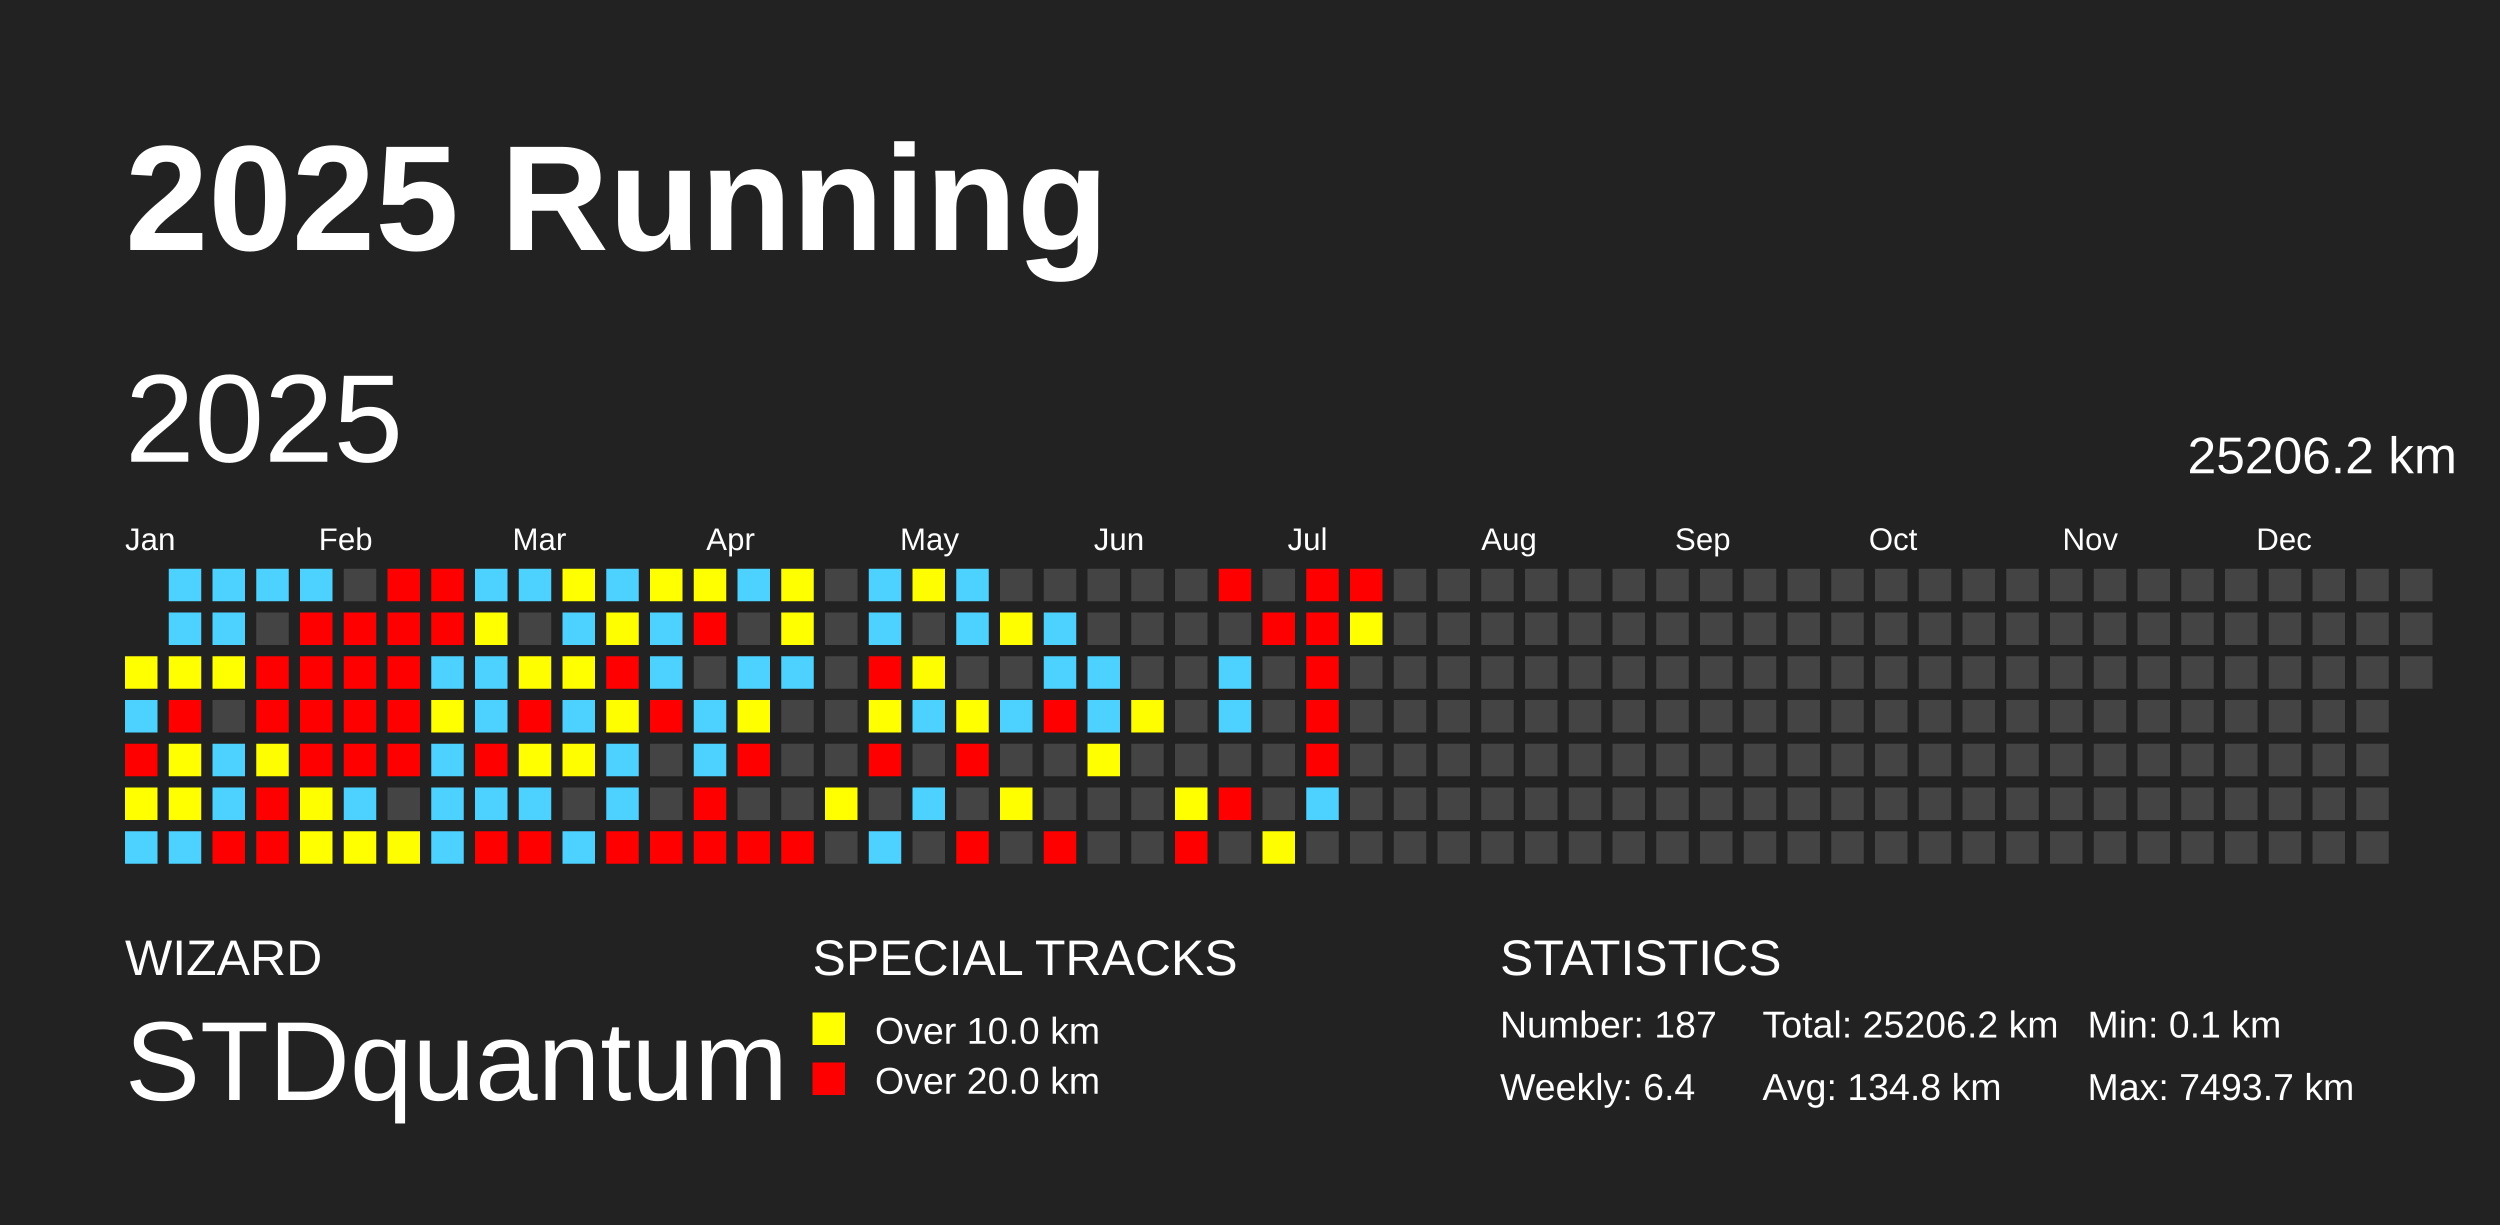
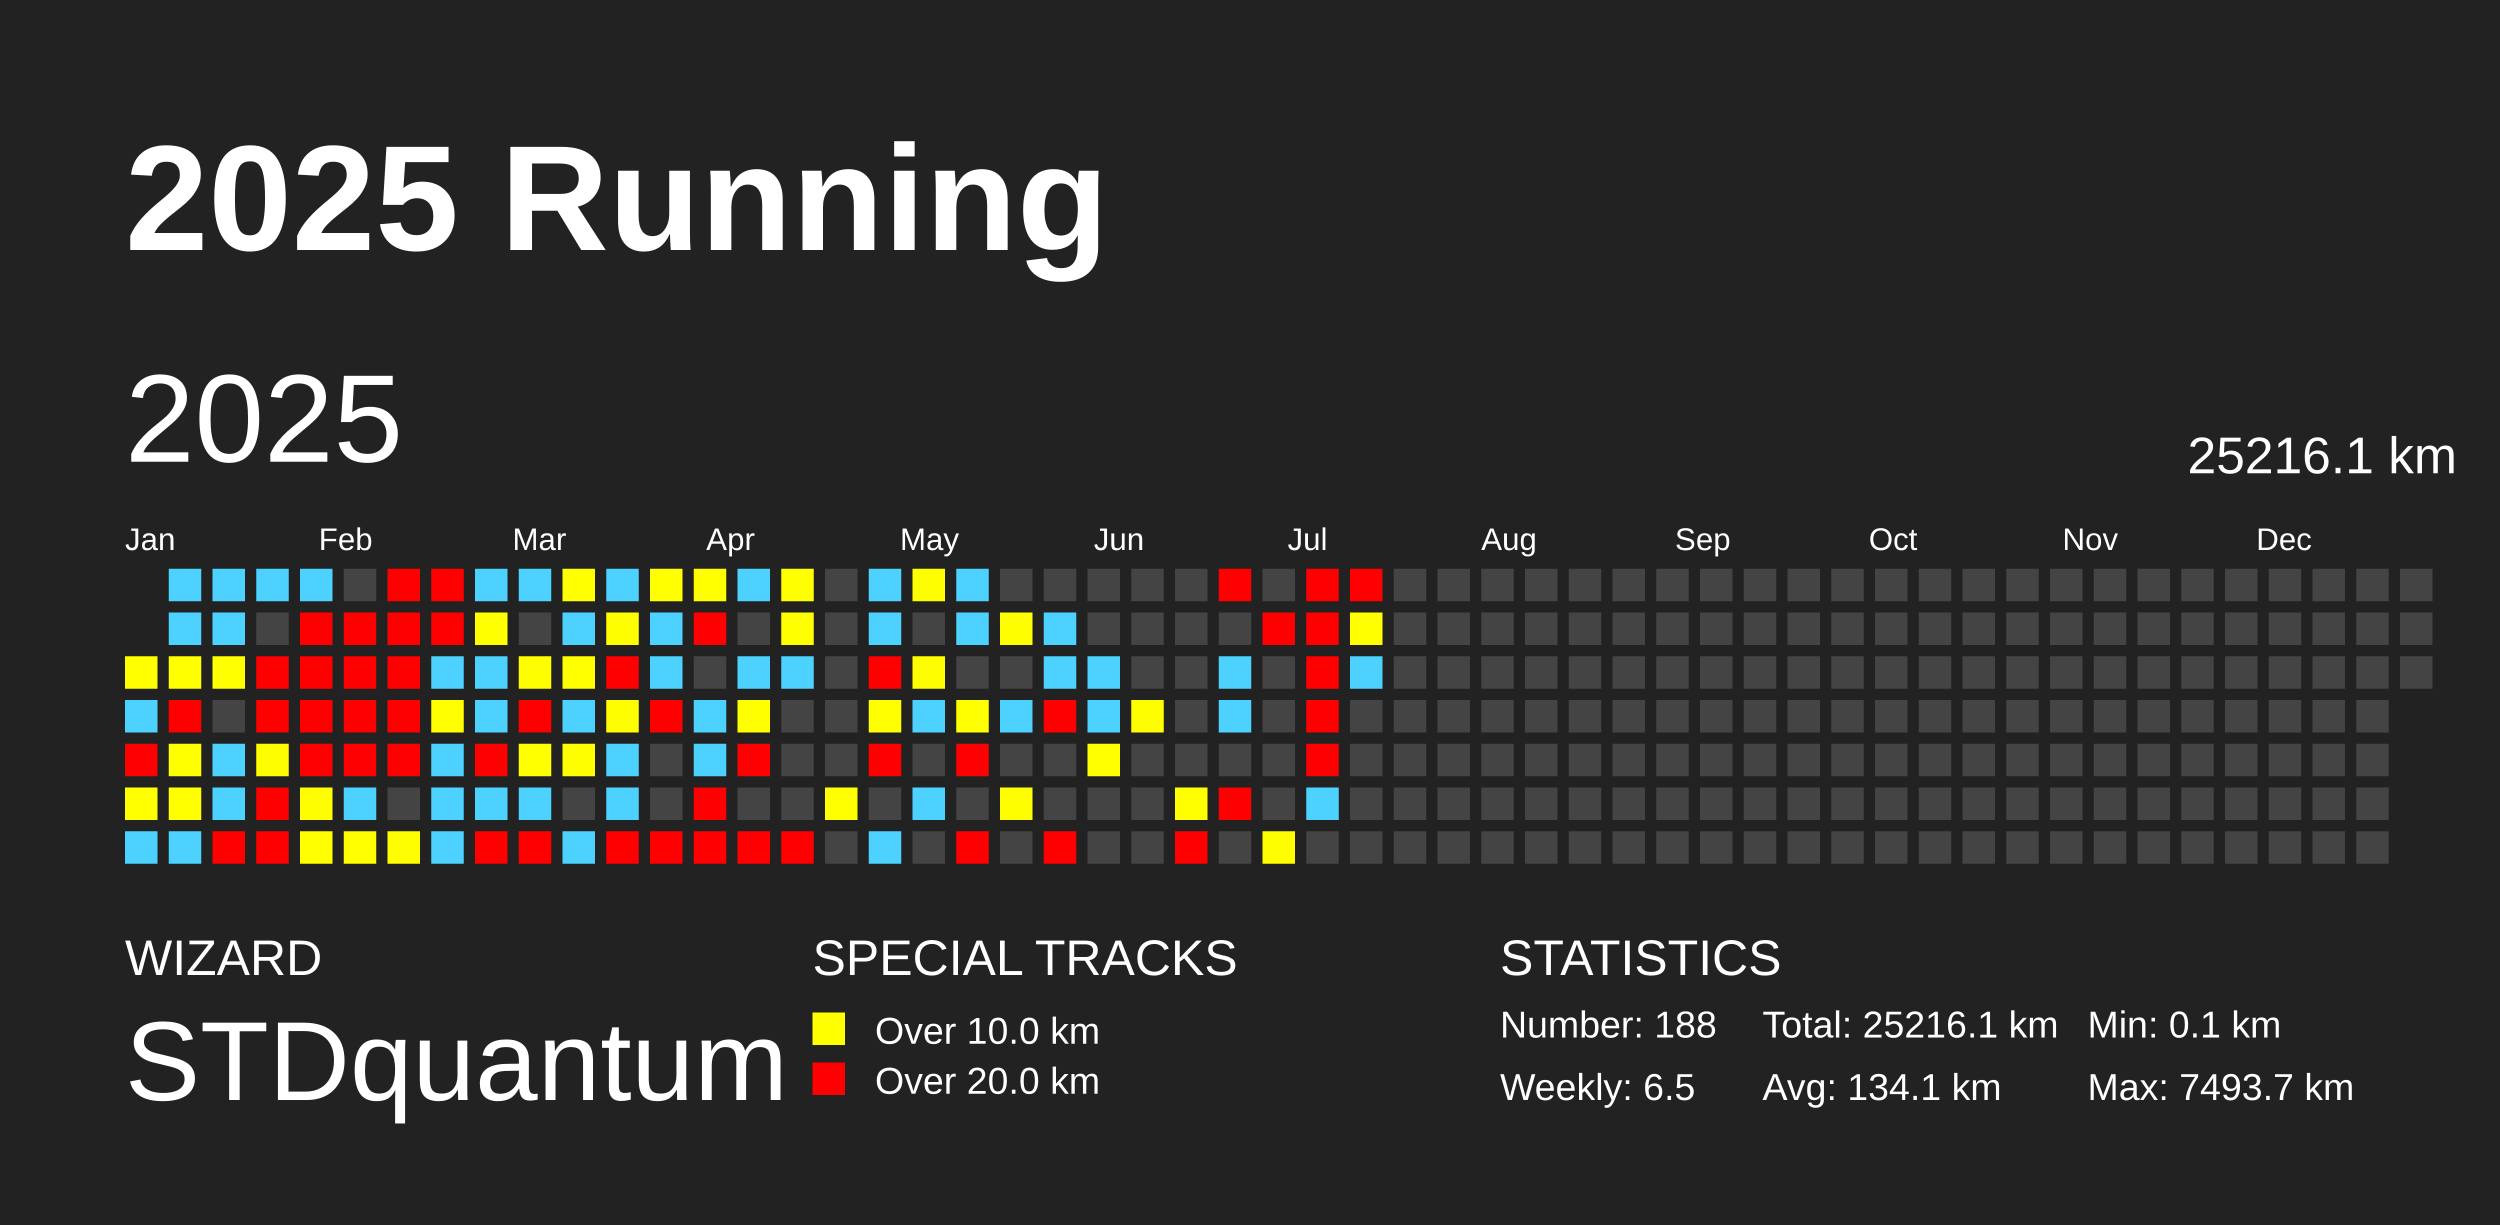
<svg xmlns="http://www.w3.org/2000/svg" baseProfile="full" height="98mm" version="1.1" viewBox="0,0,200,98" width="200mm">
  <defs />
  <rect fill="#222222" height="98" width="200" x="0" y="0" />
  <text fill="#FFFFFF" style="font-size:12px; font-family:Arial; font-weight:bold;" x="10" y="20">2025 Running</text>
  <text fill="#FFFFFF" style="font-size:4px; font-family:Arial" x="10" y="78">WIZARD</text>
  <text fill="#FFFFFF" style="font-size:9px; font-family:Arial" x="10" y="88">STDquantum</text>
  <text fill="#FFFFFF" style="font-size:4px; font-family:Arial" x="65" y="78">SPECIAL TRACKS</text>
  <rect fill="yellow" height="2.6" width="2.6" x="65" y="81" />
  <text fill="#FFFFFF" style="font-size:3px; font-family:Arial" x="70" y="83.5">Over 10.0 km</text>
  <rect fill="red" height="2.6" width="2.6" x="65" y="85" />
  <text fill="#FFFFFF" style="font-size:3px; font-family:Arial" x="70" y="87.5">Over 20.0 km</text>
  <text fill="#FFFFFF" style="font-size:4px; font-family:Arial" x="120" y="78">STATISTICS</text>
-   <text fill="#FFFFFF" style="font-size:3px; font-family:Arial" x="120" y="83">Number: 187</text>
-   <text fill="#FFFFFF" style="font-size:3px; font-family:Arial" x="120" y="88">Weekly: 6.4</text>
-   <text fill="#FFFFFF" style="font-size:3px; font-family:Arial" x="141" y="83">Total: 25206.2 km</text>
-   <text fill="#FFFFFF" style="font-size:3px; font-family:Arial" x="141" y="88">Avg: 134.8 km</text>
+   <text fill="#FFFFFF" style="font-size:3px; font-family:Arial" x="120" y="83">Number: 188</text>
+   <text fill="#FFFFFF" style="font-size:3px; font-family:Arial" x="120" y="88">Weekly: 6.5</text>
+   <text fill="#FFFFFF" style="font-size:3px; font-family:Arial" x="141" y="83">Total: 25216.1 km</text>
+   <text fill="#FFFFFF" style="font-size:3px; font-family:Arial" x="141" y="88">Avg: 134.1 km</text>
  <text fill="#FFFFFF" style="font-size:3px; font-family:Arial" x="167" y="83">Min: 0.1 km</text>
  <text fill="#FFFFFF" style="font-size:3px; font-family:Arial" x="167" y="88">Max: 7493.7 km</text>
  <text dominant-baseline="hanging" fill="#FFFFFF" style="font-size:10.0px; font-family:Arial;" x="10" y="30">2025</text>
-   <text dominant-baseline="hanging" fill="#FFFFFF" style="font-size:4.125px; font-family:Arial;" x="175" y="35">25206.2 km</text>
+   <text dominant-baseline="hanging" fill="#FFFFFF" style="font-size:4.125px; font-family:Arial;" x="175" y="35">25216.1 km</text>
  <text fill="#FFFFFF" style="font-size:2.5px; font-family:Arial" x="10.0" y="44">Jan</text>
  <text fill="#FFFFFF" style="font-size:2.5px; font-family:Arial" x="25.5" y="44">Feb</text>
  <text fill="#FFFFFF" style="font-size:2.5px; font-family:Arial" x="41.0" y="44">Mar</text>
  <text fill="#FFFFFF" style="font-size:2.5px; font-family:Arial" x="56.5" y="44">Apr</text>
  <text fill="#FFFFFF" style="font-size:2.5px; font-family:Arial" x="72.0" y="44">May</text>
  <text fill="#FFFFFF" style="font-size:2.5px; font-family:Arial" x="87.5" y="44">Jun</text>
  <text fill="#FFFFFF" style="font-size:2.5px; font-family:Arial" x="103.0" y="44">Jul</text>
  <text fill="#FFFFFF" style="font-size:2.5px; font-family:Arial" x="118.5" y="44">Aug</text>
  <text fill="#FFFFFF" style="font-size:2.5px; font-family:Arial" x="134.0" y="44">Sep</text>
  <text fill="#FFFFFF" style="font-size:2.5px; font-family:Arial" x="149.5" y="44">Oct</text>
  <text fill="#FFFFFF" style="font-size:2.5px; font-family:Arial" x="165.0" y="44">Nov</text>
  <text fill="#FFFFFF" style="font-size:2.5px; font-family:Arial" x="180.5" y="44">Dec</text>
  <rect fill="#ffff00" height="2.6" width="2.6" x="10.0" y="52.5" />
  <rect fill="#4dd2ff" height="2.6" width="2.6" x="10.0" y="56.0" />
  <rect fill="red" height="2.6" width="2.6" x="10.0" y="59.5" />
  <rect fill="#ffff00" height="2.6" width="2.6" x="10.0" y="63.0" />
  <rect fill="#4dd2ff" height="2.6" width="2.6" x="10.0" y="66.5" />
  <rect fill="#4dd2ff" height="2.6" width="2.6" x="13.5" y="45.5" />
  <rect fill="#4dd2ff" height="2.6" width="2.6" x="13.5" y="49.0" />
  <rect fill="#ffff00" height="2.6" width="2.6" x="13.5" y="52.5" />
  <rect fill="red" height="2.6" width="2.6" x="13.5" y="56.0" />
  <rect fill="#ffff00" height="2.6" width="2.6" x="13.5" y="59.5" />
  <rect fill="#ffff00" height="2.6" width="2.6" x="13.5" y="63.0" />
  <rect fill="#4dd2ff" height="2.6" width="2.6" x="13.5" y="66.5" />
  <rect fill="#4dd2ff" height="2.6" width="2.6" x="17.0" y="45.5" />
  <rect fill="#4dd2ff" height="2.6" width="2.6" x="17.0" y="49.0" />
  <rect fill="#ffff00" height="2.6" width="2.6" x="17.0" y="52.5" />
  <rect fill="#444444" height="2.6" width="2.6" x="17.0" y="56.0" />
  <rect fill="#4dd2ff" height="2.6" width="2.6" x="17.0" y="59.5" />
  <rect fill="#4dd2ff" height="2.6" width="2.6" x="17.0" y="63.0" />
  <rect fill="red" height="2.6" width="2.6" x="17.0" y="66.5" />
  <rect fill="#4dd2ff" height="2.6" width="2.6" x="20.5" y="45.5" />
  <rect fill="#444444" height="2.6" width="2.6" x="20.5" y="49.0" />
  <rect fill="red" height="2.6" width="2.6" x="20.5" y="52.5" />
  <rect fill="red" height="2.6" width="2.6" x="20.5" y="56.0" />
  <rect fill="#fffe00" height="2.6" width="2.6" x="20.5" y="59.5" />
  <rect fill="red" height="2.6" width="2.6" x="20.5" y="63.0" />
  <rect fill="red" height="2.6" width="2.6" x="20.5" y="66.5" />
  <rect fill="#4dd2ff" height="2.6" width="2.6" x="24.0" y="45.5" />
  <rect fill="red" height="2.6" width="2.6" x="24.0" y="49.0" />
  <rect fill="red" height="2.6" width="2.6" x="24.0" y="52.5" />
  <rect fill="red" height="2.6" width="2.6" x="24.0" y="56.0" />
  <rect fill="red" height="2.6" width="2.6" x="24.0" y="59.5" />
  <rect fill="#fffe00" height="2.6" width="2.6" x="24.0" y="63.0" />
  <rect fill="#ffff00" height="2.6" width="2.6" x="24.0" y="66.5" />
  <rect fill="#444444" height="2.6" width="2.6" x="27.5" y="45.5" />
  <rect fill="red" height="2.6" width="2.6" x="27.5" y="49.0" />
  <rect fill="red" height="2.6" width="2.6" x="27.5" y="52.5" />
  <rect fill="red" height="2.6" width="2.6" x="27.5" y="56.0" />
  <rect fill="red" height="2.6" width="2.6" x="27.5" y="59.5" />
  <rect fill="#4dd2ff" height="2.6" width="2.6" x="27.5" y="63.0" />
  <rect fill="#ffff00" height="2.6" width="2.6" x="27.5" y="66.5" />
  <rect fill="red" height="2.6" width="2.6" x="31.0" y="45.5" />
  <rect fill="red" height="2.6" width="2.6" x="31.0" y="49.0" />
  <rect fill="red" height="2.6" width="2.6" x="31.0" y="52.5" />
  <rect fill="red" height="2.6" width="2.6" x="31.0" y="56.0" />
  <rect fill="red" height="2.6" width="2.6" x="31.0" y="59.5" />
  <rect fill="#444444" height="2.6" width="2.6" x="31.0" y="63.0" />
  <rect fill="#fffe00" height="2.6" width="2.6" x="31.0" y="66.5" />
  <rect fill="red" height="2.6" width="2.6" x="34.5" y="45.5" />
  <rect fill="red" height="2.6" width="2.6" x="34.5" y="49.0" />
  <rect fill="#4dd2ff" height="2.6" width="2.6" x="34.5" y="52.5" />
  <rect fill="#ffff00" height="2.6" width="2.6" x="34.5" y="56.0" />
  <rect fill="#4dd2ff" height="2.6" width="2.6" x="34.5" y="59.5" />
  <rect fill="#4dd2ff" height="2.6" width="2.6" x="34.5" y="63.0" />
  <rect fill="#4dd2ff" height="2.6" width="2.6" x="34.5" y="66.5" />
  <rect fill="#4dd2ff" height="2.6" width="2.6" x="38.0" y="45.5" />
  <rect fill="#ffff00" height="2.6" width="2.6" x="38.0" y="49.0" />
  <rect fill="#4dd2ff" height="2.6" width="2.6" x="38.0" y="52.5" />
  <rect fill="#4dd2ff" height="2.6" width="2.6" x="38.0" y="56.0" />
  <rect fill="red" height="2.6" width="2.6" x="38.0" y="59.5" />
  <rect fill="#4dd2ff" height="2.6" width="2.6" x="38.0" y="63.0" />
  <rect fill="red" height="2.6" width="2.6" x="38.0" y="66.5" />
  <rect fill="#4dd2ff" height="2.6" width="2.6" x="41.5" y="45.5" />
  <rect fill="#444444" height="2.6" width="2.6" x="41.5" y="49.0" />
  <rect fill="#fffe00" height="2.6" width="2.6" x="41.5" y="52.5" />
  <rect fill="red" height="2.6" width="2.6" x="41.5" y="56.0" />
  <rect fill="#ffff00" height="2.6" width="2.6" x="41.5" y="59.5" />
  <rect fill="#4dd2ff" height="2.6" width="2.6" x="41.5" y="63.0" />
  <rect fill="red" height="2.6" width="2.6" x="41.5" y="66.5" />
  <rect fill="#ffff00" height="2.6" width="2.6" x="45.0" y="45.5" />
  <rect fill="#4dd2ff" height="2.6" width="2.6" x="45.0" y="49.0" />
  <rect fill="#ffff00" height="2.6" width="2.6" x="45.0" y="52.5" />
  <rect fill="#4dd2ff" height="2.6" width="2.6" x="45.0" y="56.0" />
  <rect fill="#fffe00" height="2.6" width="2.6" x="45.0" y="59.5" />
  <rect fill="#444444" height="2.6" width="2.6" x="45.0" y="63.0" />
  <rect fill="#4dd2ff" height="2.6" width="2.6" x="45.0" y="66.5" />
  <rect fill="#4dd2ff" height="2.6" width="2.6" x="48.5" y="45.5" />
  <rect fill="#fffe00" height="2.6" width="2.6" x="48.5" y="49.0" />
  <rect fill="red" height="2.6" width="2.6" x="48.5" y="52.5" />
  <rect fill="#fffe00" height="2.6" width="2.6" x="48.5" y="56.0" />
  <rect fill="#4dd2ff" height="2.6" width="2.6" x="48.5" y="59.5" />
  <rect fill="#4dd2ff" height="2.6" width="2.6" x="48.5" y="63.0" />
  <rect fill="red" height="2.6" width="2.6" x="48.5" y="66.5" />
  <rect fill="#ffff00" height="2.6" width="2.6" x="52.0" y="45.5" />
  <rect fill="#4dd2ff" height="2.6" width="2.6" x="52.0" y="49.0" />
  <rect fill="#4dd2ff" height="2.6" width="2.6" x="52.0" y="52.5" />
  <rect fill="red" height="2.6" width="2.6" x="52.0" y="56.0" />
  <rect fill="#444444" height="2.6" width="2.6" x="52.0" y="59.5" />
  <rect fill="#444444" height="2.6" width="2.6" x="52.0" y="63.0" />
  <rect fill="red" height="2.6" width="2.6" x="52.0" y="66.5" />
  <rect fill="#ffff00" height="2.6" width="2.6" x="55.5" y="45.5" />
  <rect fill="red" height="2.6" width="2.6" x="55.5" y="49.0" />
  <rect fill="#444444" height="2.6" width="2.6" x="55.5" y="52.5" />
  <rect fill="#4dd2ff" height="2.6" width="2.6" x="55.5" y="56.0" />
  <rect fill="#4dd2ff" height="2.6" width="2.6" x="55.5" y="59.5" />
  <rect fill="red" height="2.6" width="2.6" x="55.5" y="63.0" />
  <rect fill="red" height="2.6" width="2.6" x="55.5" y="66.5" />
  <rect fill="#4dd2ff" height="2.6" width="2.6" x="59.0" y="45.5" />
  <rect fill="#444444" height="2.6" width="2.6" x="59.0" y="49.0" />
  <rect fill="#4dd2ff" height="2.6" width="2.6" x="59.0" y="52.5" />
  <rect fill="#ffff00" height="2.6" width="2.6" x="59.0" y="56.0" />
  <rect fill="red" height="2.6" width="2.6" x="59.0" y="59.5" />
  <rect fill="#444444" height="2.6" width="2.6" x="59.0" y="63.0" />
  <rect fill="red" height="2.6" width="2.6" x="59.0" y="66.5" />
  <rect fill="#ffff00" height="2.6" width="2.6" x="62.5" y="45.5" />
  <rect fill="#ffff00" height="2.6" width="2.6" x="62.5" y="49.0" />
  <rect fill="#4dd2ff" height="2.6" width="2.6" x="62.5" y="52.5" />
  <rect fill="#444444" height="2.6" width="2.6" x="62.5" y="56.0" />
  <rect fill="#444444" height="2.6" width="2.6" x="62.5" y="59.5" />
  <rect fill="#444444" height="2.6" width="2.6" x="62.5" y="63.0" />
  <rect fill="red" height="2.6" width="2.6" x="62.5" y="66.5" />
  <rect fill="#444444" height="2.6" width="2.6" x="66.0" y="45.5" />
  <rect fill="#444444" height="2.6" width="2.6" x="66.0" y="49.0" />
  <rect fill="#444444" height="2.6" width="2.6" x="66.0" y="52.5" />
  <rect fill="#444444" height="2.6" width="2.6" x="66.0" y="56.0" />
  <rect fill="#444444" height="2.6" width="2.6" x="66.0" y="59.5" />
  <rect fill="#ffff00" height="2.6" width="2.6" x="66.0" y="63.0" />
  <rect fill="#444444" height="2.6" width="2.6" x="66.0" y="66.5" />
  <rect fill="#4dd2ff" height="2.6" width="2.6" x="69.5" y="45.5" />
  <rect fill="#4dd2ff" height="2.6" width="2.6" x="69.5" y="49.0" />
  <rect fill="red" height="2.6" width="2.6" x="69.5" y="52.5" />
  <rect fill="#ffff00" height="2.6" width="2.6" x="69.5" y="56.0" />
  <rect fill="red" height="2.6" width="2.6" x="69.5" y="59.5" />
  <rect fill="#444444" height="2.6" width="2.6" x="69.5" y="63.0" />
  <rect fill="#4dd2ff" height="2.6" width="2.6" x="69.5" y="66.5" />
  <rect fill="#fffe00" height="2.6" width="2.6" x="73.0" y="45.5" />
  <rect fill="#444444" height="2.6" width="2.6" x="73.0" y="49.0" />
  <rect fill="#fffe00" height="2.6" width="2.6" x="73.0" y="52.5" />
  <rect fill="#4dd2ff" height="2.6" width="2.6" x="73.0" y="56.0" />
  <rect fill="#444444" height="2.6" width="2.6" x="73.0" y="59.5" />
  <rect fill="#4dd2ff" height="2.6" width="2.6" x="73.0" y="63.0" />
  <rect fill="#444444" height="2.6" width="2.6" x="73.0" y="66.5" />
  <rect fill="#4dd2ff" height="2.6" width="2.6" x="76.5" y="45.5" />
  <rect fill="#4dd2ff" height="2.6" width="2.6" x="76.5" y="49.0" />
  <rect fill="#444444" height="2.6" width="2.6" x="76.5" y="52.5" />
  <rect fill="#ffff00" height="2.6" width="2.6" x="76.5" y="56.0" />
  <rect fill="red" height="2.6" width="2.6" x="76.5" y="59.5" />
  <rect fill="#444444" height="2.6" width="2.6" x="76.5" y="63.0" />
  <rect fill="red" height="2.6" width="2.6" x="76.5" y="66.5" />
  <rect fill="#444444" height="2.6" width="2.6" x="80.0" y="45.5" />
  <rect fill="#fffe00" height="2.6" width="2.6" x="80.0" y="49.0" />
  <rect fill="#444444" height="2.6" width="2.6" x="80.0" y="52.5" />
  <rect fill="#4dd2ff" height="2.6" width="2.6" x="80.0" y="56.0" />
  <rect fill="#444444" height="2.6" width="2.6" x="80.0" y="59.5" />
  <rect fill="#fffe00" height="2.6" width="2.6" x="80.0" y="63.0" />
  <rect fill="#444444" height="2.6" width="2.6" x="80.0" y="66.5" />
  <rect fill="#444444" height="2.6" width="2.6" x="83.5" y="45.5" />
  <rect fill="#4dd2ff" height="2.6" width="2.6" x="83.5" y="49.0" />
  <rect fill="#4dd2ff" height="2.6" width="2.6" x="83.5" y="52.5" />
  <rect fill="red" height="2.6" width="2.6" x="83.5" y="56.0" />
  <rect fill="#444444" height="2.6" width="2.6" x="83.5" y="59.5" />
  <rect fill="#444444" height="2.6" width="2.6" x="83.5" y="63.0" />
  <rect fill="red" height="2.6" width="2.6" x="83.5" y="66.5" />
  <rect fill="#444444" height="2.6" width="2.6" x="87.0" y="45.5" />
  <rect fill="#444444" height="2.6" width="2.6" x="87.0" y="49.0" />
  <rect fill="#4dd2ff" height="2.6" width="2.6" x="87.0" y="52.5" />
  <rect fill="#4dd2ff" height="2.6" width="2.6" x="87.0" y="56.0" />
  <rect fill="#ffff00" height="2.6" width="2.6" x="87.0" y="59.5" />
  <rect fill="#444444" height="2.6" width="2.6" x="87.0" y="63.0" />
  <rect fill="#444444" height="2.6" width="2.6" x="87.0" y="66.5" />
  <rect fill="#444444" height="2.6" width="2.6" x="90.5" y="45.5" />
  <rect fill="#444444" height="2.6" width="2.6" x="90.5" y="49.0" />
  <rect fill="#444444" height="2.6" width="2.6" x="90.5" y="52.5" />
  <rect fill="#fffe00" height="2.6" width="2.6" x="90.5" y="56.0" />
  <rect fill="#444444" height="2.6" width="2.6" x="90.5" y="59.5" />
  <rect fill="#444444" height="2.6" width="2.6" x="90.5" y="63.0" />
  <rect fill="#444444" height="2.6" width="2.6" x="90.5" y="66.5" />
  <rect fill="#444444" height="2.6" width="2.6" x="94.0" y="45.5" />
  <rect fill="#444444" height="2.6" width="2.6" x="94.0" y="49.0" />
  <rect fill="#444444" height="2.6" width="2.6" x="94.0" y="52.5" />
  <rect fill="#444444" height="2.6" width="2.6" x="94.0" y="56.0" />
  <rect fill="#444444" height="2.6" width="2.6" x="94.0" y="59.5" />
  <rect fill="#ffff00" height="2.6" width="2.6" x="94.0" y="63.0" />
  <rect fill="red" height="2.6" width="2.6" x="94.0" y="66.5" />
  <rect fill="red" height="2.6" width="2.6" x="97.5" y="45.5" />
  <rect fill="#444444" height="2.6" width="2.6" x="97.5" y="49.0" />
  <rect fill="#4dd2ff" height="2.6" width="2.6" x="97.5" y="52.5" />
  <rect fill="#4dd2ff" height="2.6" width="2.6" x="97.5" y="56.0" />
  <rect fill="#444444" height="2.6" width="2.6" x="97.5" y="59.5" />
  <rect fill="red" height="2.6" width="2.6" x="97.5" y="63.0" />
  <rect fill="#444444" height="2.6" width="2.6" x="97.5" y="66.5" />
  <rect fill="#444444" height="2.6" width="2.6" x="101.0" y="45.5" />
  <rect fill="red" height="2.6" width="2.6" x="101.0" y="49.0" />
  <rect fill="#444444" height="2.6" width="2.6" x="101.0" y="52.5" />
  <rect fill="#444444" height="2.6" width="2.6" x="101.0" y="56.0" />
  <rect fill="#444444" height="2.6" width="2.6" x="101.0" y="59.5" />
  <rect fill="#444444" height="2.6" width="2.6" x="101.0" y="63.0" />
  <rect fill="#fffe00" height="2.6" width="2.6" x="101.0" y="66.5" />
  <rect fill="red" height="2.6" width="2.6" x="104.5" y="45.5" />
  <rect fill="red" height="2.6" width="2.6" x="104.5" y="49.0" />
  <rect fill="red" height="2.6" width="2.6" x="104.5" y="52.5" />
  <rect fill="red" height="2.6" width="2.6" x="104.5" y="56.0" />
  <rect fill="red" height="2.6" width="2.6" x="104.5" y="59.5" />
  <rect fill="#4dd2ff" height="2.6" width="2.6" x="104.5" y="63.0" />
  <rect fill="#444444" height="2.6" width="2.6" x="104.5" y="66.5" />
  <rect fill="red" height="2.6" width="2.6" x="108.0" y="45.5" />
  <rect fill="#ffff00" height="2.6" width="2.6" x="108.0" y="49.0" />
-   <rect fill="#444444" height="2.6" width="2.6" x="108.0" y="52.5" />
+   <rect fill="#4dd2ff" height="2.6" width="2.6" x="108.0" y="52.5" />
  <rect fill="#444444" height="2.6" width="2.6" x="108.0" y="56.0" />
  <rect fill="#444444" height="2.6" width="2.6" x="108.0" y="59.5" />
  <rect fill="#444444" height="2.6" width="2.6" x="108.0" y="63.0" />
  <rect fill="#444444" height="2.6" width="2.6" x="108.0" y="66.5" />
  <rect fill="#444444" height="2.6" width="2.6" x="111.5" y="45.5" />
  <rect fill="#444444" height="2.6" width="2.6" x="111.5" y="49.0" />
  <rect fill="#444444" height="2.6" width="2.6" x="111.5" y="52.5" />
  <rect fill="#444444" height="2.6" width="2.6" x="111.5" y="56.0" />
  <rect fill="#444444" height="2.6" width="2.6" x="111.5" y="59.5" />
  <rect fill="#444444" height="2.6" width="2.6" x="111.5" y="63.0" />
  <rect fill="#444444" height="2.6" width="2.6" x="111.5" y="66.5" />
  <rect fill="#444444" height="2.6" width="2.6" x="115.0" y="45.5" />
  <rect fill="#444444" height="2.6" width="2.6" x="115.0" y="49.0" />
  <rect fill="#444444" height="2.6" width="2.6" x="115.0" y="52.5" />
  <rect fill="#444444" height="2.6" width="2.6" x="115.0" y="56.0" />
  <rect fill="#444444" height="2.6" width="2.6" x="115.0" y="59.5" />
  <rect fill="#444444" height="2.6" width="2.6" x="115.0" y="63.0" />
  <rect fill="#444444" height="2.6" width="2.6" x="115.0" y="66.5" />
  <rect fill="#444444" height="2.6" width="2.6" x="118.5" y="45.5" />
  <rect fill="#444444" height="2.6" width="2.6" x="118.5" y="49.0" />
  <rect fill="#444444" height="2.6" width="2.6" x="118.5" y="52.5" />
  <rect fill="#444444" height="2.6" width="2.6" x="118.5" y="56.0" />
  <rect fill="#444444" height="2.6" width="2.6" x="118.5" y="59.5" />
  <rect fill="#444444" height="2.6" width="2.6" x="118.5" y="63.0" />
  <rect fill="#444444" height="2.6" width="2.6" x="118.5" y="66.5" />
  <rect fill="#444444" height="2.6" width="2.6" x="122.0" y="45.5" />
  <rect fill="#444444" height="2.6" width="2.6" x="122.0" y="49.0" />
  <rect fill="#444444" height="2.6" width="2.6" x="122.0" y="52.5" />
  <rect fill="#444444" height="2.6" width="2.6" x="122.0" y="56.0" />
  <rect fill="#444444" height="2.6" width="2.6" x="122.0" y="59.5" />
  <rect fill="#444444" height="2.6" width="2.6" x="122.0" y="63.0" />
  <rect fill="#444444" height="2.6" width="2.6" x="122.0" y="66.5" />
  <rect fill="#444444" height="2.6" width="2.6" x="125.5" y="45.5" />
  <rect fill="#444444" height="2.6" width="2.6" x="125.5" y="49.0" />
  <rect fill="#444444" height="2.6" width="2.6" x="125.5" y="52.5" />
  <rect fill="#444444" height="2.6" width="2.6" x="125.5" y="56.0" />
  <rect fill="#444444" height="2.6" width="2.6" x="125.5" y="59.5" />
  <rect fill="#444444" height="2.6" width="2.6" x="125.5" y="63.0" />
  <rect fill="#444444" height="2.6" width="2.6" x="125.5" y="66.5" />
  <rect fill="#444444" height="2.6" width="2.6" x="129.0" y="45.5" />
  <rect fill="#444444" height="2.6" width="2.6" x="129.0" y="49.0" />
  <rect fill="#444444" height="2.6" width="2.6" x="129.0" y="52.5" />
  <rect fill="#444444" height="2.6" width="2.6" x="129.0" y="56.0" />
  <rect fill="#444444" height="2.6" width="2.6" x="129.0" y="59.5" />
  <rect fill="#444444" height="2.6" width="2.6" x="129.0" y="63.0" />
  <rect fill="#444444" height="2.6" width="2.6" x="129.0" y="66.5" />
  <rect fill="#444444" height="2.6" width="2.6" x="132.5" y="45.5" />
  <rect fill="#444444" height="2.6" width="2.6" x="132.5" y="49.0" />
  <rect fill="#444444" height="2.6" width="2.6" x="132.5" y="52.5" />
  <rect fill="#444444" height="2.6" width="2.6" x="132.5" y="56.0" />
  <rect fill="#444444" height="2.6" width="2.6" x="132.5" y="59.5" />
  <rect fill="#444444" height="2.6" width="2.6" x="132.5" y="63.0" />
  <rect fill="#444444" height="2.6" width="2.6" x="132.5" y="66.5" />
  <rect fill="#444444" height="2.6" width="2.6" x="136.0" y="45.5" />
  <rect fill="#444444" height="2.6" width="2.6" x="136.0" y="49.0" />
  <rect fill="#444444" height="2.6" width="2.6" x="136.0" y="52.5" />
  <rect fill="#444444" height="2.6" width="2.6" x="136.0" y="56.0" />
  <rect fill="#444444" height="2.6" width="2.6" x="136.0" y="59.5" />
  <rect fill="#444444" height="2.6" width="2.6" x="136.0" y="63.0" />
  <rect fill="#444444" height="2.6" width="2.6" x="136.0" y="66.5" />
  <rect fill="#444444" height="2.6" width="2.6" x="139.5" y="45.5" />
  <rect fill="#444444" height="2.6" width="2.6" x="139.5" y="49.0" />
  <rect fill="#444444" height="2.6" width="2.6" x="139.5" y="52.5" />
  <rect fill="#444444" height="2.6" width="2.6" x="139.5" y="56.0" />
  <rect fill="#444444" height="2.6" width="2.6" x="139.5" y="59.5" />
  <rect fill="#444444" height="2.6" width="2.6" x="139.5" y="63.0" />
  <rect fill="#444444" height="2.6" width="2.6" x="139.5" y="66.5" />
  <rect fill="#444444" height="2.6" width="2.6" x="143.0" y="45.5" />
  <rect fill="#444444" height="2.6" width="2.6" x="143.0" y="49.0" />
  <rect fill="#444444" height="2.6" width="2.6" x="143.0" y="52.5" />
  <rect fill="#444444" height="2.6" width="2.6" x="143.0" y="56.0" />
  <rect fill="#444444" height="2.6" width="2.6" x="143.0" y="59.5" />
  <rect fill="#444444" height="2.6" width="2.6" x="143.0" y="63.0" />
  <rect fill="#444444" height="2.6" width="2.6" x="143.0" y="66.5" />
  <rect fill="#444444" height="2.6" width="2.6" x="146.5" y="45.5" />
  <rect fill="#444444" height="2.6" width="2.6" x="146.5" y="49.0" />
  <rect fill="#444444" height="2.6" width="2.6" x="146.5" y="52.5" />
  <rect fill="#444444" height="2.6" width="2.6" x="146.5" y="56.0" />
  <rect fill="#444444" height="2.6" width="2.6" x="146.5" y="59.5" />
  <rect fill="#444444" height="2.6" width="2.6" x="146.5" y="63.0" />
  <rect fill="#444444" height="2.6" width="2.6" x="146.5" y="66.5" />
  <rect fill="#444444" height="2.6" width="2.6" x="150.0" y="45.5" />
  <rect fill="#444444" height="2.6" width="2.6" x="150.0" y="49.0" />
  <rect fill="#444444" height="2.6" width="2.6" x="150.0" y="52.5" />
  <rect fill="#444444" height="2.6" width="2.6" x="150.0" y="56.0" />
  <rect fill="#444444" height="2.6" width="2.6" x="150.0" y="59.5" />
  <rect fill="#444444" height="2.6" width="2.6" x="150.0" y="63.0" />
  <rect fill="#444444" height="2.6" width="2.6" x="150.0" y="66.5" />
  <rect fill="#444444" height="2.6" width="2.6" x="153.5" y="45.5" />
  <rect fill="#444444" height="2.6" width="2.6" x="153.5" y="49.0" />
  <rect fill="#444444" height="2.6" width="2.6" x="153.5" y="52.5" />
  <rect fill="#444444" height="2.6" width="2.6" x="153.5" y="56.0" />
  <rect fill="#444444" height="2.6" width="2.6" x="153.5" y="59.5" />
  <rect fill="#444444" height="2.6" width="2.6" x="153.5" y="63.0" />
  <rect fill="#444444" height="2.6" width="2.6" x="153.5" y="66.5" />
  <rect fill="#444444" height="2.6" width="2.6" x="157.0" y="45.5" />
  <rect fill="#444444" height="2.6" width="2.6" x="157.0" y="49.0" />
  <rect fill="#444444" height="2.6" width="2.6" x="157.0" y="52.5" />
  <rect fill="#444444" height="2.6" width="2.6" x="157.0" y="56.0" />
  <rect fill="#444444" height="2.6" width="2.6" x="157.0" y="59.5" />
  <rect fill="#444444" height="2.6" width="2.6" x="157.0" y="63.0" />
  <rect fill="#444444" height="2.6" width="2.6" x="157.0" y="66.5" />
  <rect fill="#444444" height="2.6" width="2.6" x="160.5" y="45.5" />
  <rect fill="#444444" height="2.6" width="2.6" x="160.5" y="49.0" />
  <rect fill="#444444" height="2.6" width="2.6" x="160.5" y="52.5" />
  <rect fill="#444444" height="2.6" width="2.6" x="160.5" y="56.0" />
  <rect fill="#444444" height="2.6" width="2.6" x="160.5" y="59.5" />
  <rect fill="#444444" height="2.6" width="2.6" x="160.5" y="63.0" />
  <rect fill="#444444" height="2.6" width="2.6" x="160.5" y="66.5" />
  <rect fill="#444444" height="2.6" width="2.6" x="164.0" y="45.5" />
  <rect fill="#444444" height="2.6" width="2.6" x="164.0" y="49.0" />
  <rect fill="#444444" height="2.6" width="2.6" x="164.0" y="52.5" />
  <rect fill="#444444" height="2.6" width="2.6" x="164.0" y="56.0" />
  <rect fill="#444444" height="2.6" width="2.6" x="164.0" y="59.5" />
  <rect fill="#444444" height="2.6" width="2.6" x="164.0" y="63.0" />
  <rect fill="#444444" height="2.6" width="2.6" x="164.0" y="66.5" />
  <rect fill="#444444" height="2.6" width="2.6" x="167.5" y="45.5" />
  <rect fill="#444444" height="2.6" width="2.6" x="167.5" y="49.0" />
  <rect fill="#444444" height="2.6" width="2.6" x="167.5" y="52.5" />
  <rect fill="#444444" height="2.6" width="2.6" x="167.5" y="56.0" />
  <rect fill="#444444" height="2.6" width="2.6" x="167.5" y="59.5" />
  <rect fill="#444444" height="2.6" width="2.6" x="167.5" y="63.0" />
  <rect fill="#444444" height="2.6" width="2.6" x="167.5" y="66.5" />
  <rect fill="#444444" height="2.6" width="2.6" x="171.0" y="45.5" />
  <rect fill="#444444" height="2.6" width="2.6" x="171.0" y="49.0" />
  <rect fill="#444444" height="2.6" width="2.6" x="171.0" y="52.5" />
  <rect fill="#444444" height="2.6" width="2.6" x="171.0" y="56.0" />
  <rect fill="#444444" height="2.6" width="2.6" x="171.0" y="59.5" />
  <rect fill="#444444" height="2.6" width="2.6" x="171.0" y="63.0" />
  <rect fill="#444444" height="2.6" width="2.6" x="171.0" y="66.5" />
  <rect fill="#444444" height="2.6" width="2.6" x="174.5" y="45.5" />
  <rect fill="#444444" height="2.6" width="2.6" x="174.5" y="49.0" />
  <rect fill="#444444" height="2.6" width="2.6" x="174.5" y="52.5" />
  <rect fill="#444444" height="2.6" width="2.6" x="174.5" y="56.0" />
  <rect fill="#444444" height="2.6" width="2.6" x="174.5" y="59.5" />
  <rect fill="#444444" height="2.6" width="2.6" x="174.5" y="63.0" />
  <rect fill="#444444" height="2.6" width="2.6" x="174.5" y="66.5" />
  <rect fill="#444444" height="2.6" width="2.6" x="178.0" y="45.5" />
  <rect fill="#444444" height="2.6" width="2.6" x="178.0" y="49.0" />
  <rect fill="#444444" height="2.6" width="2.6" x="178.0" y="52.5" />
  <rect fill="#444444" height="2.6" width="2.6" x="178.0" y="56.0" />
  <rect fill="#444444" height="2.6" width="2.6" x="178.0" y="59.5" />
  <rect fill="#444444" height="2.6" width="2.6" x="178.0" y="63.0" />
  <rect fill="#444444" height="2.6" width="2.6" x="178.0" y="66.5" />
  <rect fill="#444444" height="2.6" width="2.6" x="181.5" y="45.5" />
  <rect fill="#444444" height="2.6" width="2.6" x="181.5" y="49.0" />
  <rect fill="#444444" height="2.6" width="2.6" x="181.5" y="52.5" />
  <rect fill="#444444" height="2.6" width="2.6" x="181.5" y="56.0" />
  <rect fill="#444444" height="2.6" width="2.6" x="181.5" y="59.5" />
  <rect fill="#444444" height="2.6" width="2.6" x="181.5" y="63.0" />
  <rect fill="#444444" height="2.6" width="2.6" x="181.5" y="66.5" />
  <rect fill="#444444" height="2.6" width="2.6" x="185.0" y="45.5" />
  <rect fill="#444444" height="2.6" width="2.6" x="185.0" y="49.0" />
  <rect fill="#444444" height="2.6" width="2.6" x="185.0" y="52.5" />
  <rect fill="#444444" height="2.6" width="2.6" x="185.0" y="56.0" />
  <rect fill="#444444" height="2.6" width="2.6" x="185.0" y="59.5" />
  <rect fill="#444444" height="2.6" width="2.6" x="185.0" y="63.0" />
  <rect fill="#444444" height="2.6" width="2.6" x="185.0" y="66.5" />
  <rect fill="#444444" height="2.6" width="2.6" x="188.5" y="45.5" />
  <rect fill="#444444" height="2.6" width="2.6" x="188.5" y="49.0" />
  <rect fill="#444444" height="2.6" width="2.6" x="188.5" y="52.5" />
  <rect fill="#444444" height="2.6" width="2.6" x="188.5" y="56.0" />
  <rect fill="#444444" height="2.6" width="2.6" x="188.5" y="59.5" />
  <rect fill="#444444" height="2.6" width="2.6" x="188.5" y="63.0" />
  <rect fill="#444444" height="2.6" width="2.6" x="188.5" y="66.5" />
  <rect fill="#444444" height="2.6" width="2.6" x="192.0" y="45.5" />
  <rect fill="#444444" height="2.6" width="2.6" x="192.0" y="49.0" />
  <rect fill="#444444" height="2.6" width="2.6" x="192.0" y="52.5" />
</svg>
